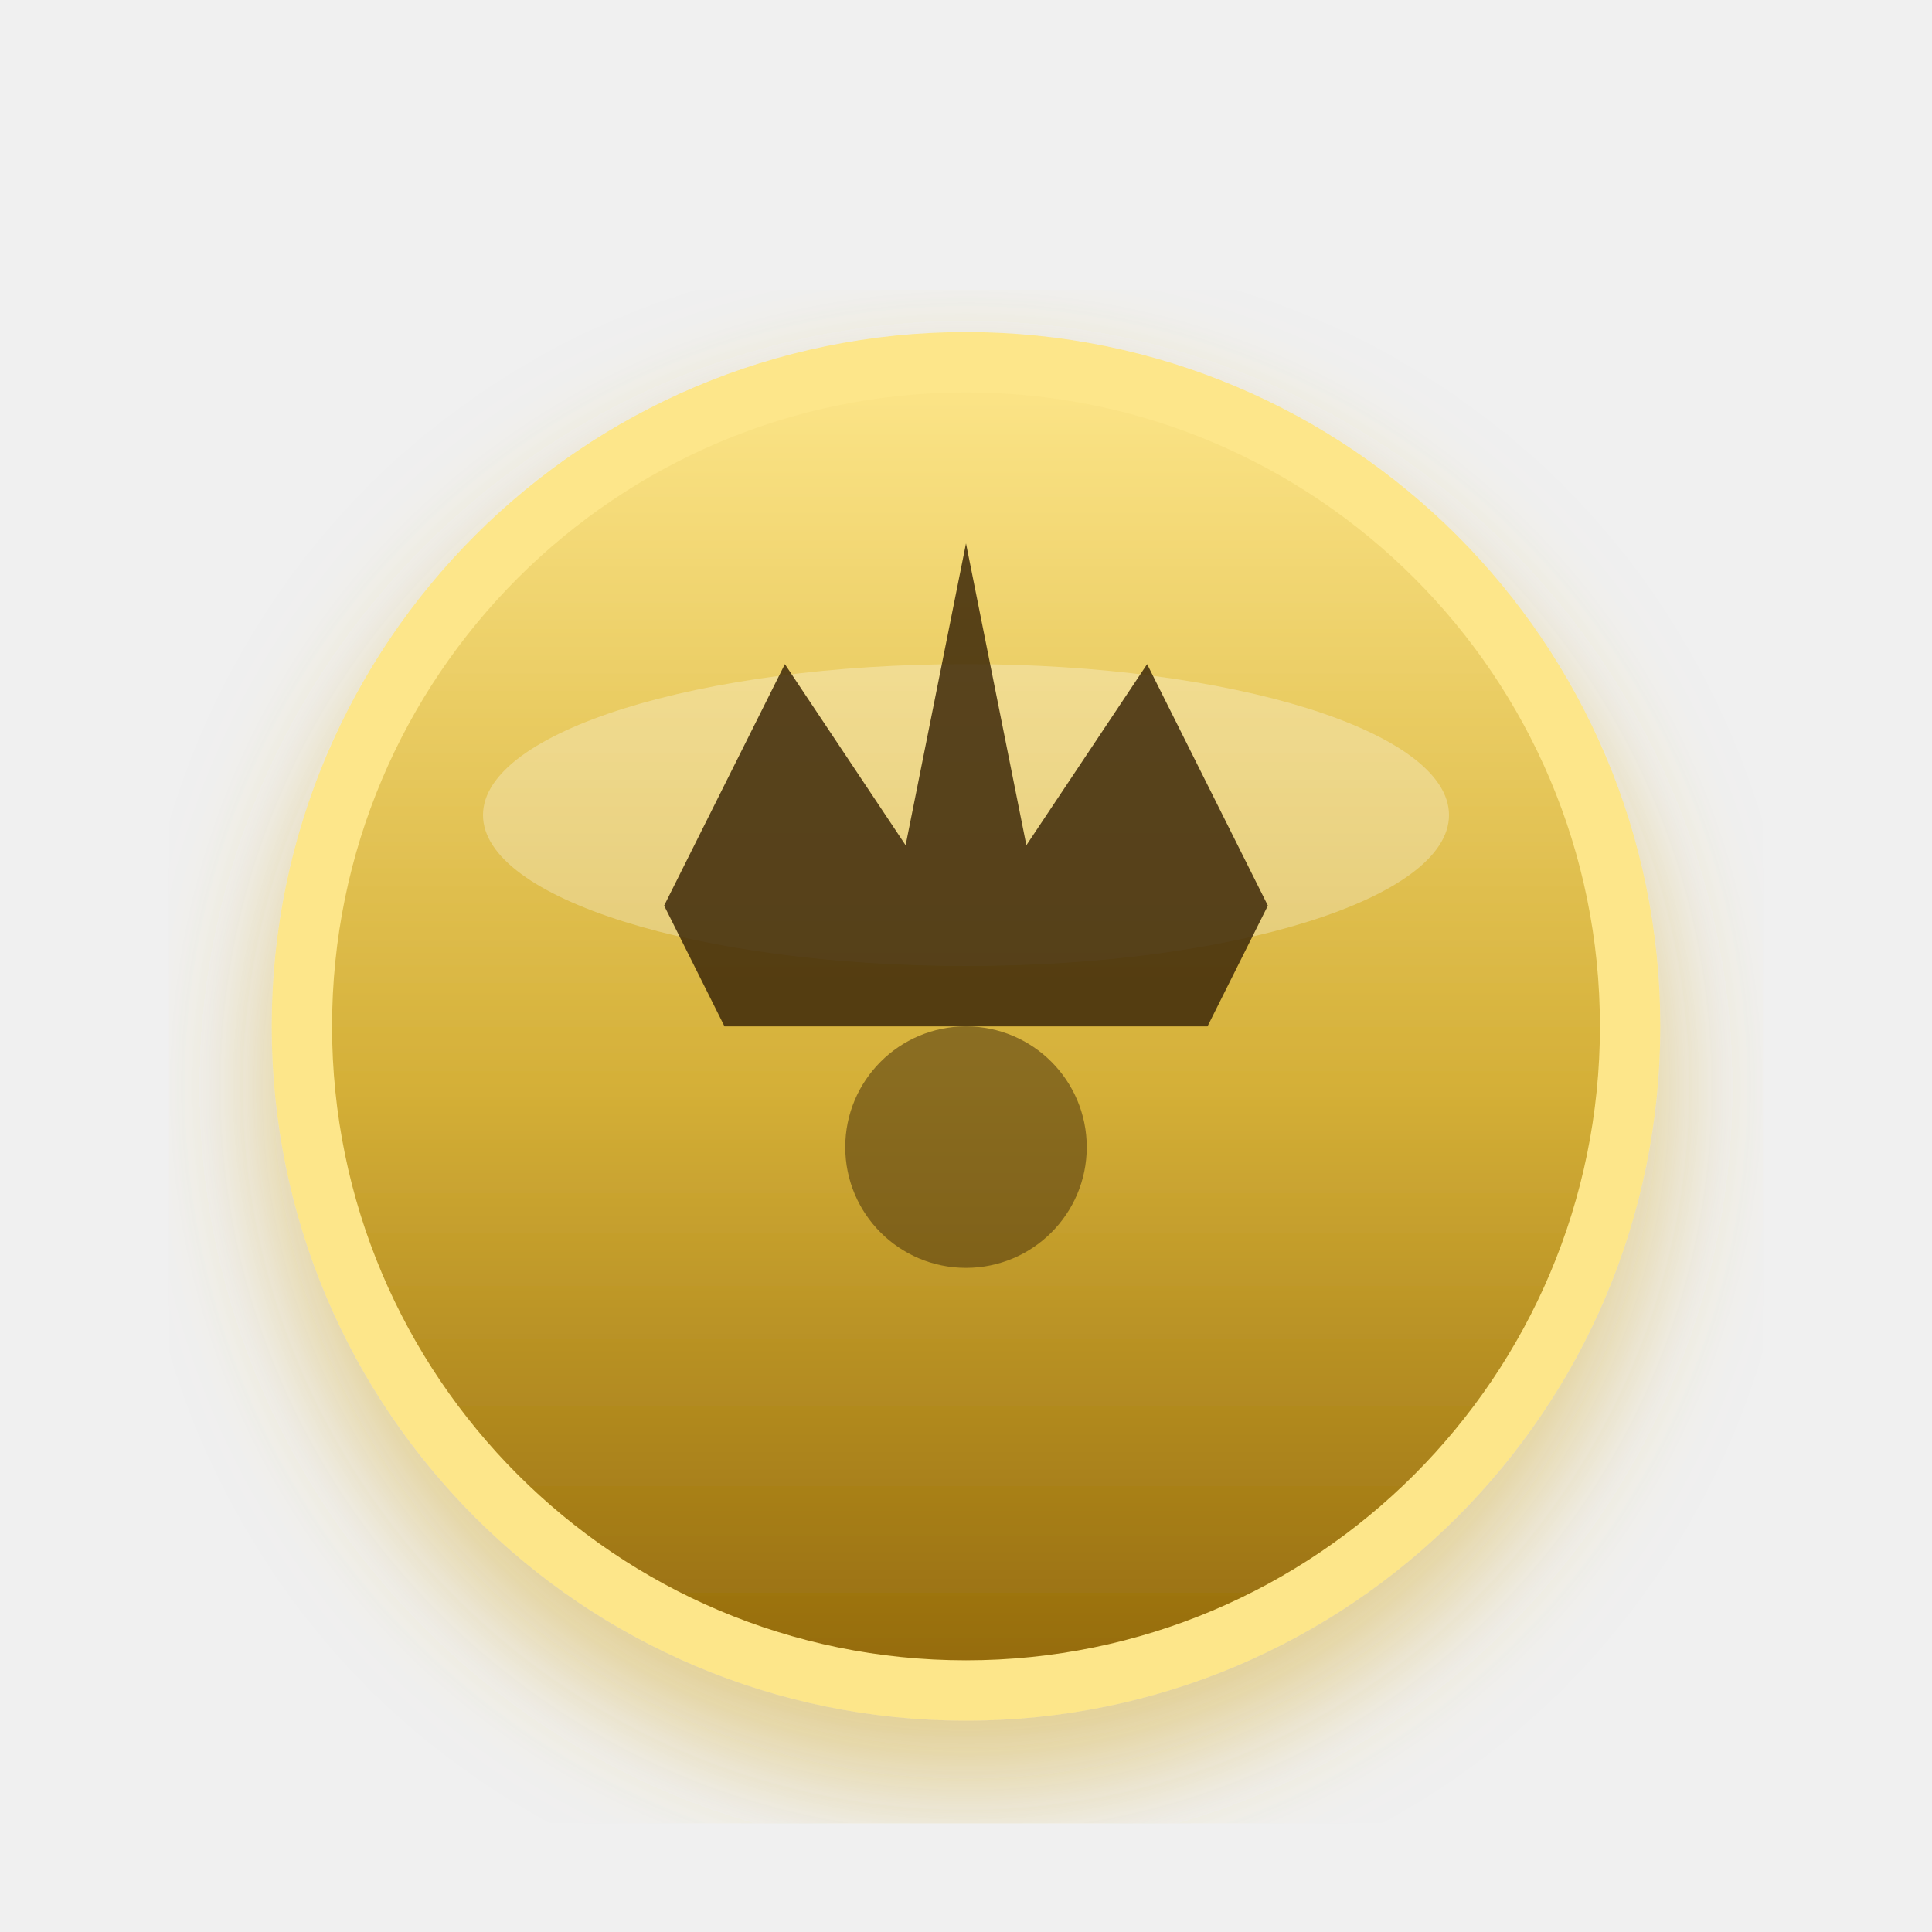
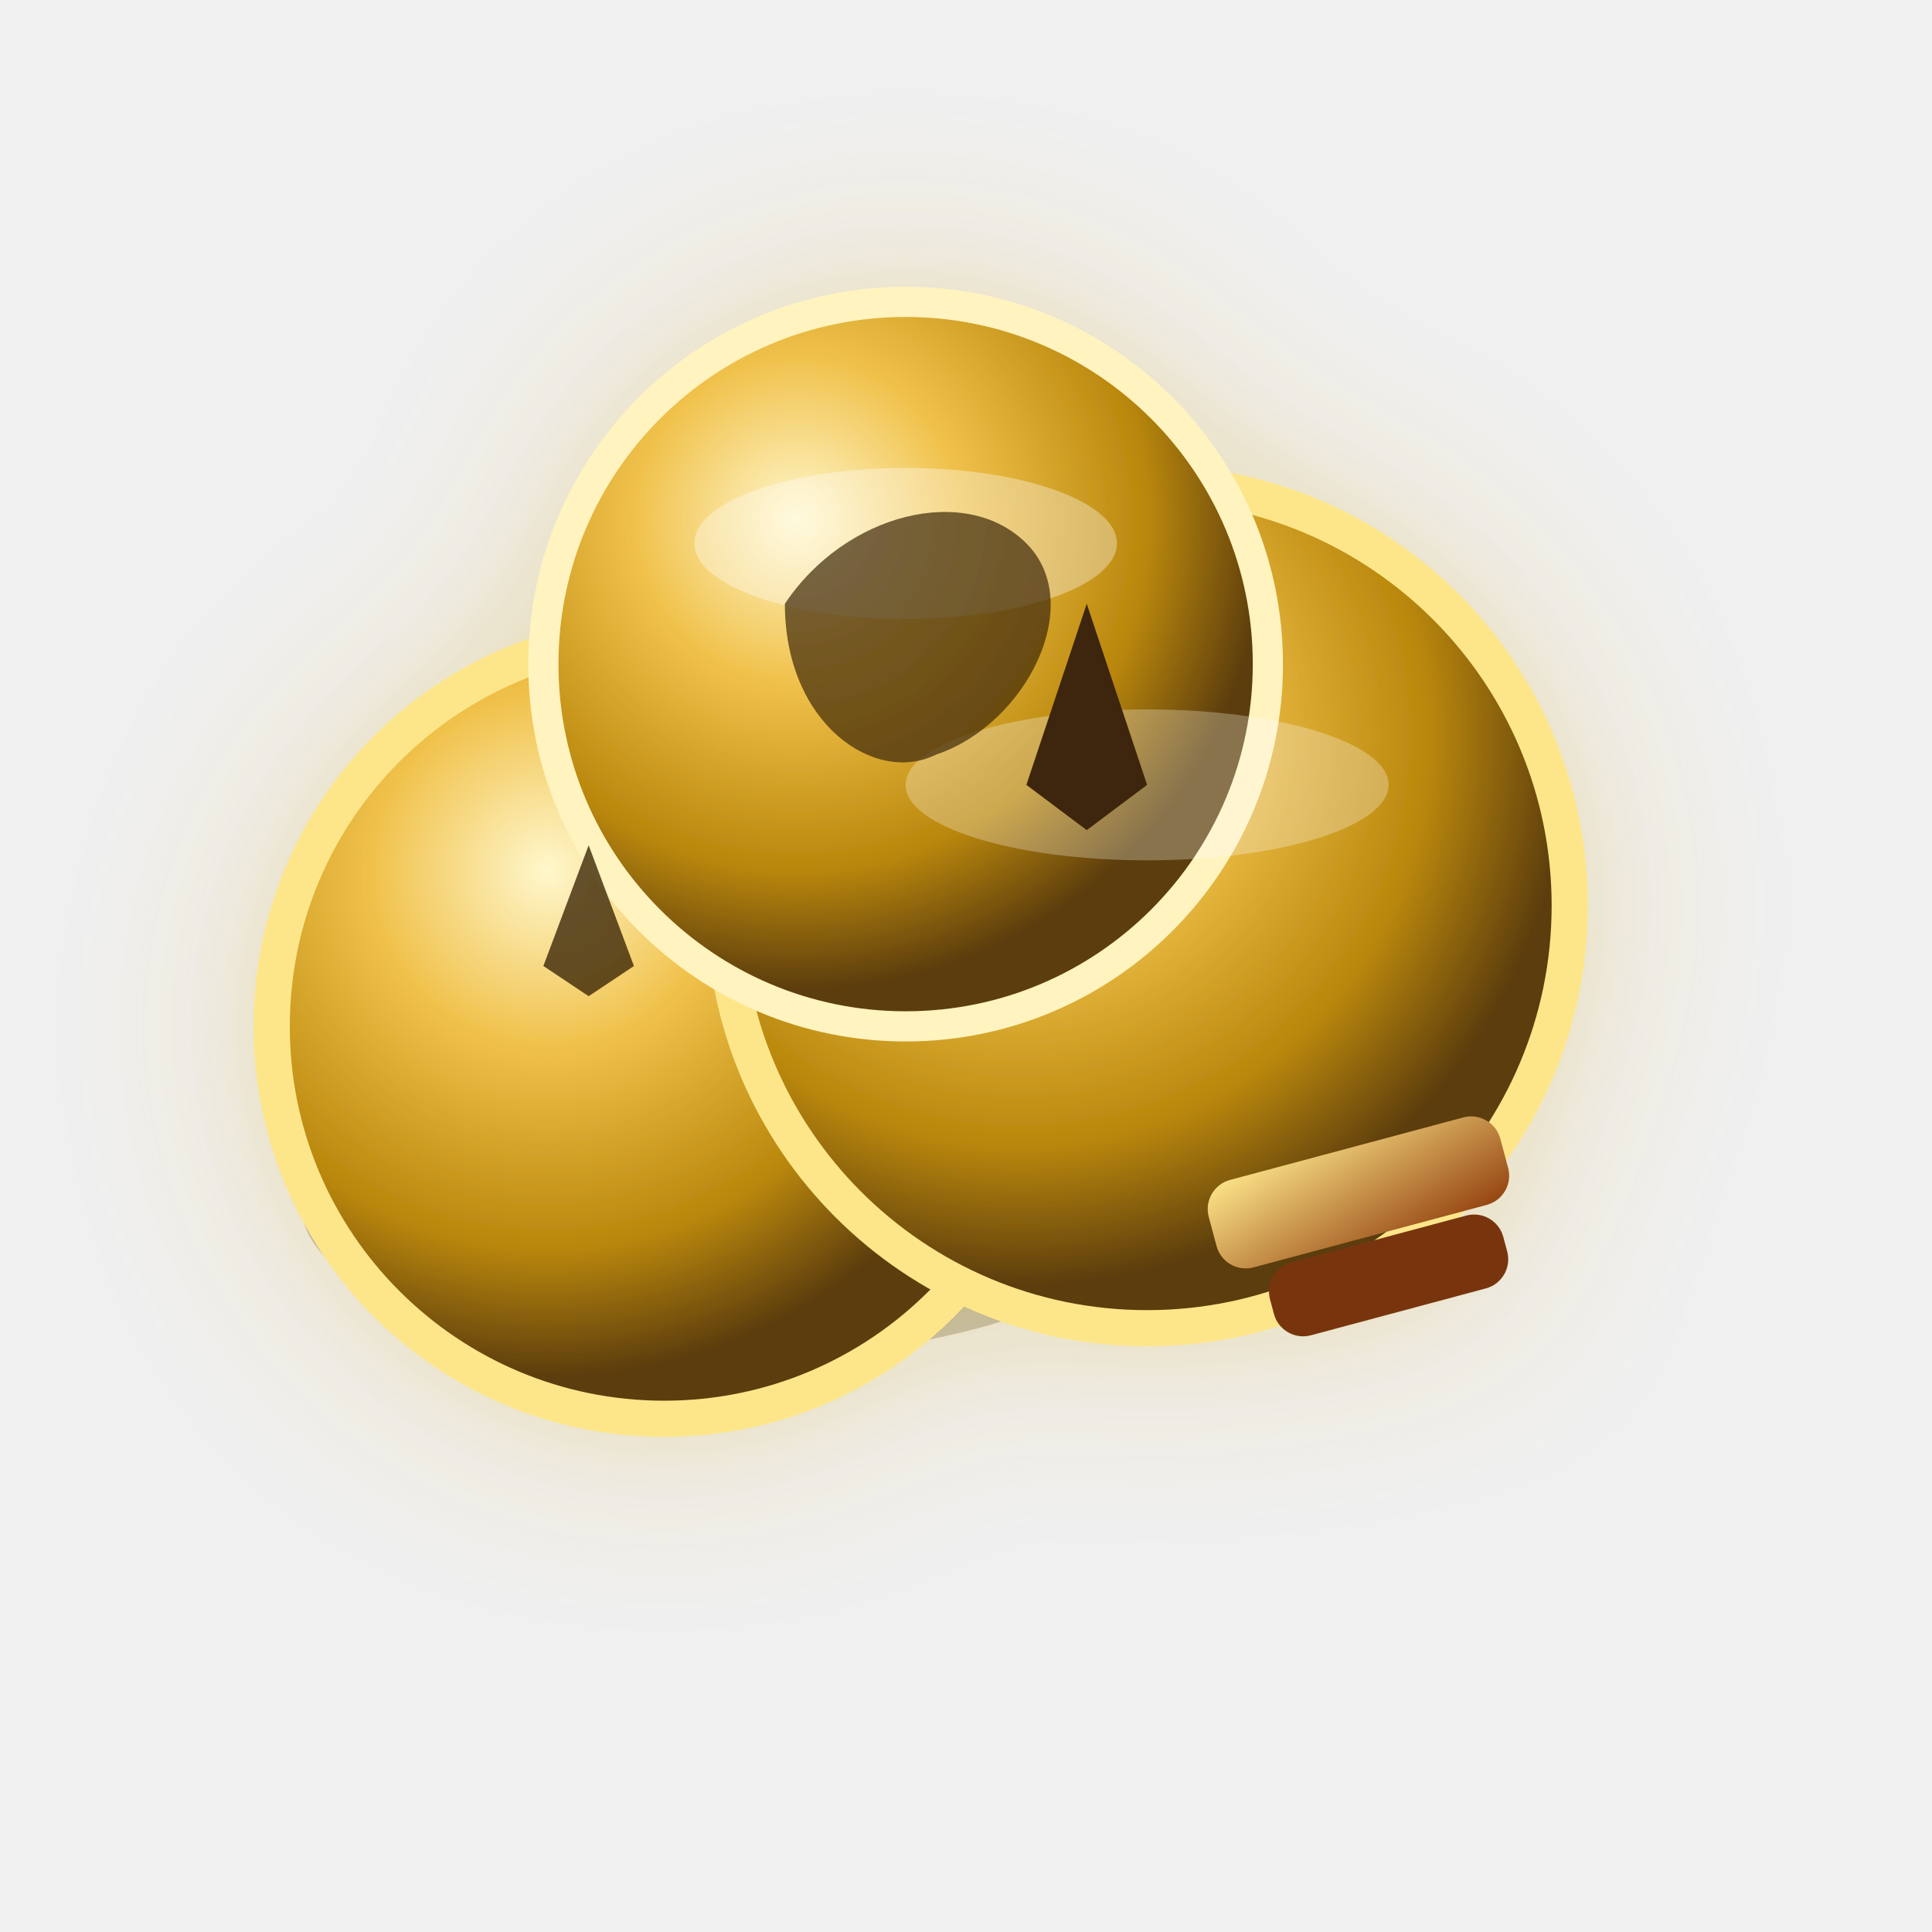
- <svg xmlns="http://www.w3.org/2000/svg" viewBox="0 0 64 64">
+ <svg xmlns="http://www.w3.org/2000/svg" viewBox="0 0 64 64" role="img" aria-label="Gold coins">
  <defs>
-     <linearGradient id="g" x1="0" y1="0" x2="0" y2="1">
+     <radialGradient id="gc" cx="35%" cy="30%" r="65%">
+       <stop offset="0%" stop-color="#fff7cc" />
+       <stop offset="35%" stop-color="#f0c14a" />
+       <stop offset="75%" stop-color="#b8860b" />
+       <stop offset="100%" stop-color="#5c3d0a" />
+     </radialGradient>
+     <linearGradient id="gr" x1="0" y1="0" x2="1" y2="1">
      <stop offset="0%" stop-color="#fde68a" />
-       <stop offset="55%" stop-color="#d4af37" />
-       <stop offset="100%" stop-color="#92680a" />
+       <stop offset="100%" stop-color="#92400e" />
    </linearGradient>
-     <filter id="gl">
-       <feDropShadow dx="0" dy="2" stdDeviation="2" flood-color="#d4af37" flood-opacity="0.55" />
+     <filter id="gs" x="-20%" y="-20%" width="140%" height="140%">
+       <feDropShadow dx="0" dy="2" stdDeviation="2" flood-color="#000" flood-opacity="0.45" />
+       <feDropShadow dx="0" dy="0" stdDeviation="3" flood-color="#d4af37" flood-opacity="0.35" />
    </filter>
  </defs>
-   <circle cx="32" cy="34" r="22" fill="url(#g)" stroke="#fde68a" stroke-width="2" filter="url(#gl)" />
-   <ellipse cx="32" cy="27" rx="16" ry="5" fill="rgba(255,255,255,0.28)" />
-   <path d="M22 30 L26 22 L30 28 L32 18 L34 28 L38 22 L42 30 L40 34 L24 34 Z" fill="#3d2808" opacity="0.85" />
-   <circle cx="32" cy="38" r="4" fill="#3d2808" opacity="0.5" />
+   <g filter="url(#gs)">
+     <ellipse cx="24" cy="40" rx="14" ry="5" fill="#000" opacity="0.25" />
+     <circle cx="22" cy="34" r="13" fill="url(#gc)" stroke="#fde68a" stroke-width="1.2" />
+     <circle cx="38" cy="30" r="14" fill="url(#gc)" stroke="#fde68a" stroke-width="1.2" />
+     <circle cx="30" cy="22" r="12" fill="url(#gc)" stroke="#fff3bf" stroke-width="1" />
+     <ellipse cx="30" cy="18" rx="7" ry="2.5" fill="#fff" opacity="0.35" />
+     <ellipse cx="38" cy="26" rx="8" ry="2.5" fill="#fff" opacity="0.28" />
+     <path d="M26 20c2-3 6-4 8-2 2 2 0 6-3 7-2 1-5-1-5-5z" fill="#3d2808" opacity="0.7" />
+     <path d="M34 26l2-6 2 6-2 1.5z" fill="#3d2808" />
+     <path d="M18 32l1.5-4 1.5 4-1.5 1z" fill="#3d2808" opacity="0.8" />
+     <rect x="40" y="38" width="10" height="3" rx="1" fill="url(#gr)" transform="rotate(-15 45 39.5)" />
+     <rect x="42" y="41" width="8" height="2.5" rx="1" fill="#78350f" transform="rotate(-15 46 42.25)" />
+   </g>
</svg>
